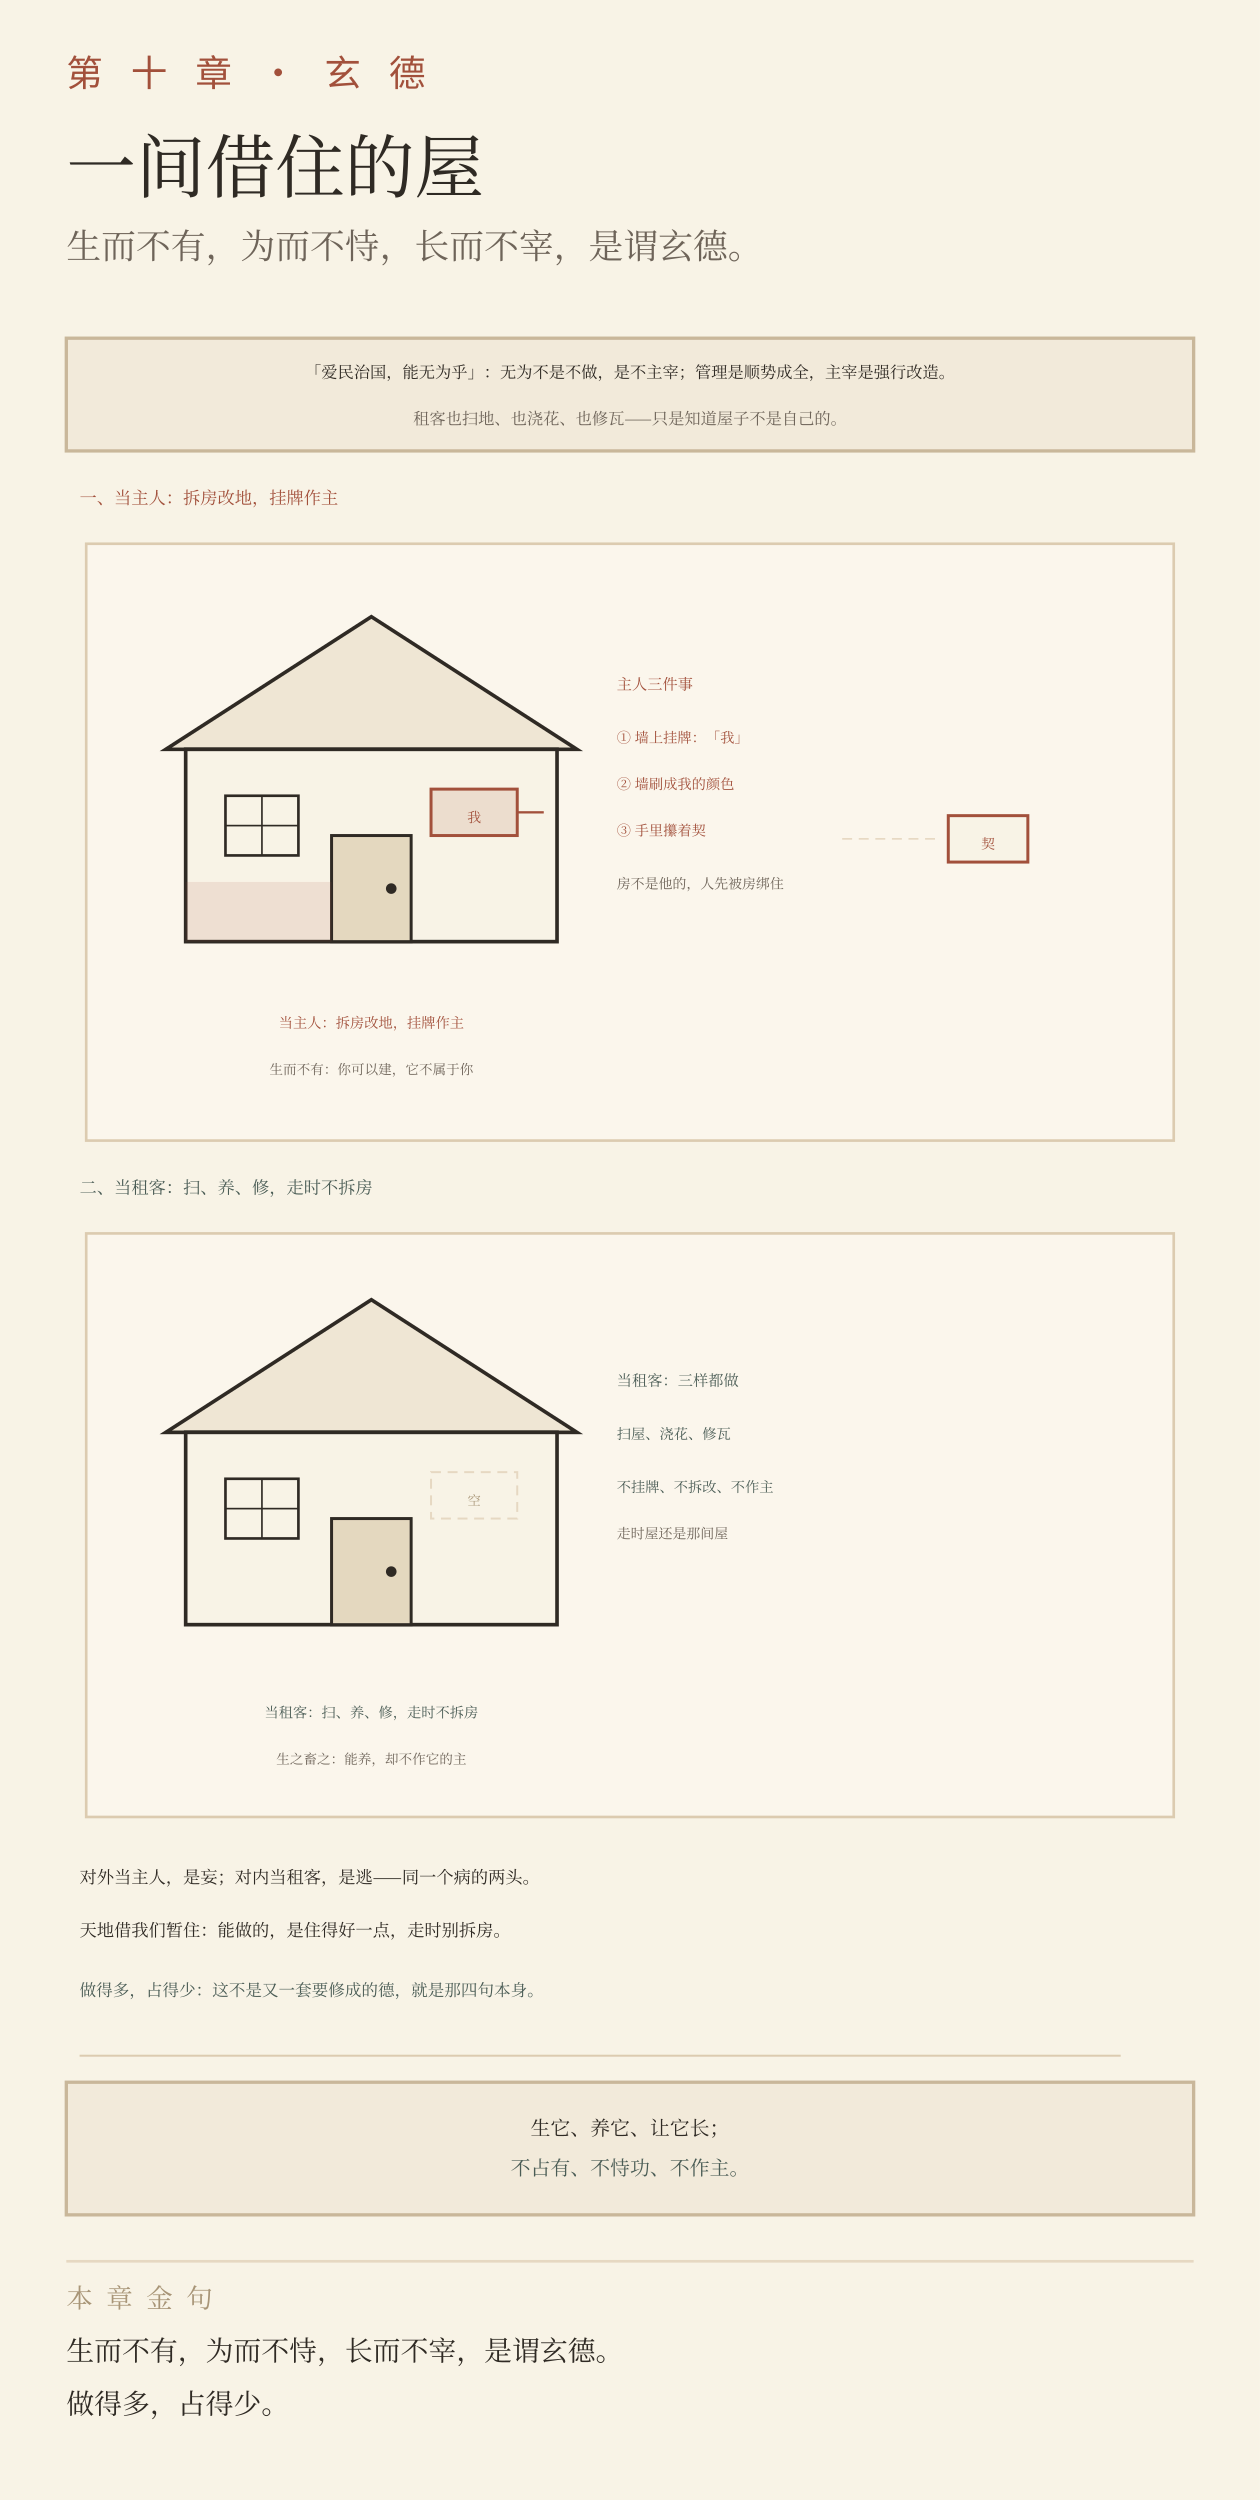
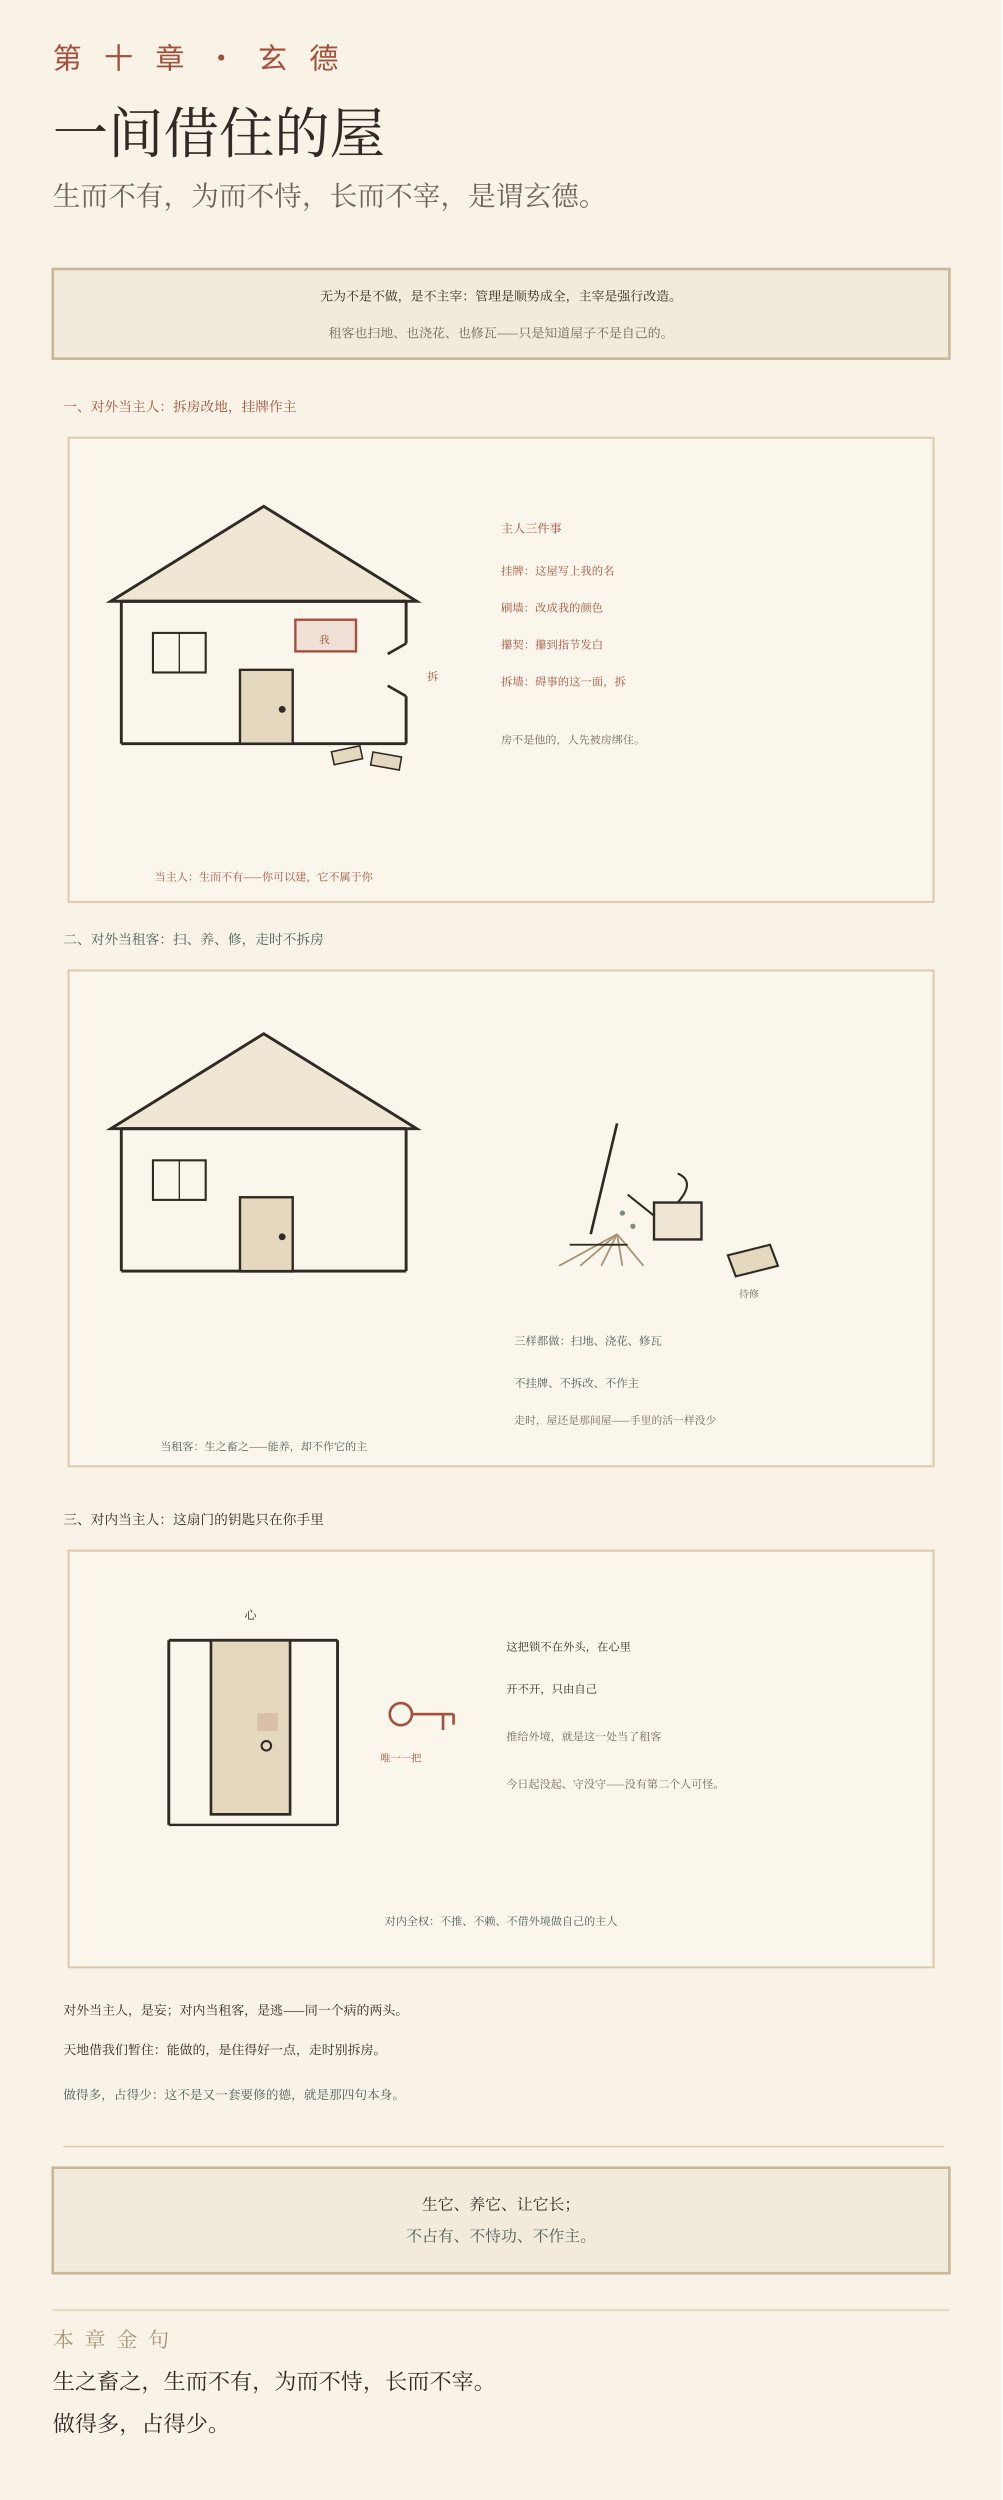
- <svg xmlns="http://www.w3.org/2000/svg" viewBox="0 0 380 754" role="img" aria-label="对外做租客，对内做主人——这两句是一句" font-family="'Noto Serif CJK SC','Noto Serif SC','Songti SC',serif">
+ <svg xmlns="http://www.w3.org/2000/svg" viewBox="0 0 380 948" role="img" aria-label="对外做租客，对内做主人——这两句是一句" font-family="'Noto Serif CJK SC','Noto Serif SC','Songti SC',serif">
  <defs>
    <marker id="arr" viewBox="0 0 10 10" refX="9" refY="5" markerWidth="6" markerHeight="6" orient="auto">
      <path d="M0 0 L10 5 L0 10 z" fill="#6E6459" />
    </marker>
    <marker id="arr2" viewBox="0 0 10 10" refX="9" refY="5" markerWidth="6" markerHeight="6" orient="auto">
      <path d="M0 0 L10 5 L0 10 z" fill="#4A5C55" />
    </marker>
    <marker id="arrL" viewBox="0 0 10 10" refX="1" refY="5" markerWidth="6" markerHeight="6" orient="auto">
      <path d="M10 0 L0 5 L10 10 z" fill="#4A5C55" />
    </marker>
    <marker id="arrS" viewBox="0 0 10 10" refX="9" refY="5" markerWidth="6" markerHeight="6" orient="auto">
      <path d="M0 0 L10 5 L0 10 z" fill="#A2503B" />
    </marker>
  </defs>
-   <rect x="0" y="0" width="380" height="754" fill="#F8F3E6" />
+   <rect x="0" y="0" width="380" height="948" fill="#F8F3E6" />
  <text x="20" y="26" font-size="11" fill="#A2503B" font-family="'Noto Sans CJK SC','Noto Sans SC',sans-serif" letter-spacing="3">第 十 章 · 玄 德</text>
  <text x="20" y="58" font-size="21" fill="#2F2A24">一间借住的屋</text>
  <text x="20" y="78" font-size="10.5" fill="#6E6459">生而不有，为而不恃，长而不宰，是谓玄德。</text>
  <rect x="20" y="102" width="340" height="34" fill="#F2EADA" stroke="#C9B79A" stroke-width="1.0" />
-   <text x="190" y="114" font-size="4.9" fill="#2F2A24" text-anchor="middle">「爱民治国，能无为乎」：无为不是不做，是不主宰；管理是顺势成全，主宰是强行改造。</text>
+   <text x="190" y="114" font-size="4.9" fill="#2F2A24" text-anchor="middle">无为不是不做，是不主宰：管理是顺势成全，主宰是强行改造。</text>
  <text x="190" y="128" font-size="4.9" fill="#6E6459" text-anchor="middle">租客也扫地、也浇花、也修瓦——只是知道屋子不是自己的。</text>
-   <text x="24" y="152" font-size="5.2" fill="#A2503B">一、当主人：拆房改地，挂牌作主</text>
-   <rect x="26" y="164" width="328" height="180" fill="#FBF6EC" stroke="#DCCBB0" stroke-width="0.8" />
-   <path d="M50,226 L112,186 L174,226 z" fill="#EFE6D4" stroke="#2F2A24" stroke-width="1.1" />
-   <rect x="56" y="226" width="112" height="58" fill="#F8F3E6" stroke="#2F2A24" stroke-width="1.1" />
-   <rect x="100" y="252" width="24" height="32" fill="#E4D8BF" stroke="#2F2A24" stroke-width="0.9" />
-   <circle cx="118" cy="268" r="1.6" fill="#2F2A24" />
-   <rect x="68" y="240" width="22" height="18" fill="none" stroke="#2F2A24" stroke-width="0.8" />
-   <line x1="79" y1="240" x2="79" y2="258" stroke="#2F2A24" stroke-width="0.5" />
-   <line x1="68" y1="249" x2="90" y2="249" stroke="#2F2A24" stroke-width="0.5" />
-   <rect x="130" y="238" width="26" height="14" fill="#A2503B" stroke="none" opacity="0.14" />
-   <rect x="130" y="238" width="26" height="14" fill="none" stroke="#A2503B" stroke-width="0.9" />
-   <text x="143" y="248" font-size="4.2" fill="#A2503B" text-anchor="middle">我</text>
-   <line x1="156" y1="245" x2="164" y2="245" stroke="#A2503B" stroke-width="0.7" />
-   <path d="M56,266 L100,266 L100,284 L56,284 z" fill="#A2503B" stroke="none" opacity="0.12" />
-   <text x="186" y="208" font-size="4.6" fill="#A2503B">主人三件事</text>
-   <text x="186" y="224" font-size="4.3" fill="#A2503B">① 墙上挂牌：「我」</text>
-   <text x="186" y="238" font-size="4.3" fill="#A2503B">② 墙刷成我的颜色</text>
-   <text x="186" y="252" font-size="4.3" fill="#A2503B">③ 手里攥着契</text>
-   <rect x="286" y="246" width="24" height="14" fill="#F8F3E6" stroke="#A2503B" stroke-width="0.9" />
-   <text x="298" y="256" font-size="4.2" fill="#A2503B" text-anchor="middle">契</text>
-   <line x1="282" y1="253" x2="252" y2="253" stroke="#E6D8C2" stroke-width="0.5" stroke-dasharray="3 2" />
-   <text x="186" y="268" font-size="4.2" fill="#6E6459">房不是他的，人先被房绑住</text>
-   <text x="112" y="310" font-size="4.3" fill="#A2503B" text-anchor="middle">当主人：拆房改地，挂牌作主</text>
-   <text x="112" y="324" font-size="4.1" fill="#6E6459" text-anchor="middle">生而不有：你可以建，它不属于你</text>
-   <text x="24" y="360" font-size="5.2" fill="#4A5C55">二、当租客：扫、养、修，走时不拆房</text>
-   <rect x="26" y="372" width="328" height="176" fill="#FBF6EC" stroke="#DCCBB0" stroke-width="0.8" />
-   <path d="M50,432 L112,392 L174,432 z" fill="#EFE6D4" stroke="#2F2A24" stroke-width="1.1" />
-   <rect x="56" y="432" width="112" height="58" fill="#F8F3E6" stroke="#2F2A24" stroke-width="1.1" />
-   <rect x="100" y="458" width="24" height="32" fill="#E4D8BF" stroke="#2F2A24" stroke-width="0.9" />
-   <circle cx="118" cy="474" r="1.6" fill="#2F2A24" />
-   <rect x="68" y="446" width="22" height="18" fill="none" stroke="#2F2A24" stroke-width="0.8" />
-   <line x1="79" y1="446" x2="79" y2="464" stroke="#2F2A24" stroke-width="0.5" />
-   <line x1="68" y1="455" x2="90" y2="455" stroke="#2F2A24" stroke-width="0.5" />
-   <rect x="130" y="444" width="26" height="14" fill="none" stroke="#E6D8C2" stroke-width="0.6" stroke-dasharray="3 2" />
-   <text x="143" y="454" font-size="4.0" fill="#A89577" text-anchor="middle">空</text>
-   <text x="186" y="418" font-size="4.6" fill="#4A5C55">当租客：三样都做</text>
-   <text x="186" y="434" font-size="4.3" fill="#4A5C55">扫屋、浇花、修瓦</text>
-   <text x="186" y="450" font-size="4.3" fill="#4A5C55">不挂牌、不拆改、不作主</text>
-   <text x="186" y="464" font-size="4.2" fill="#6E6459">走时屋还是那间屋</text>
-   <text x="112" y="518" font-size="4.3" fill="#4A5C55" text-anchor="middle">当租客：扫、养、修，走时不拆房</text>
-   <text x="112" y="532" font-size="4.1" fill="#6E6459" text-anchor="middle">生之畜之：能养，却不作它的主</text>
-   <text x="24" y="568" font-size="5.2" fill="#2F2A24">对外当主人，是妄；对内当租客，是逃——同一个病的两头。</text>
-   <text x="24" y="584" font-size="5.2" fill="#2F2A24">天地借我们暂住：能做的，是住得好一点，走时别拆房。</text>
-   <text x="24" y="602" font-size="5.0" fill="#4A5C55">做得多，占得少：这不是又一套要修成的德，就是那四句本身。</text>
-   <line x1="24" y1="620" x2="338" y2="620" stroke="#DCCBB0" stroke-width="0.6" />
-   <rect x="20" y="628" width="340" height="40" fill="#F2EADA" stroke="#C9B79A" stroke-width="1.0" />
-   <text x="190" y="644" font-size="6.0" fill="#2F2A24" text-anchor="middle">生它、养它、让它长；</text>
-   <text x="190" y="656" font-size="6.0" fill="#4A5C55" text-anchor="middle">不占有、不恃功、不作主。</text>
-   <line x1="20" y1="682" x2="360" y2="682" stroke="#E6D8C2" stroke-width="0.8" />
-   <text x="20" y="696" font-size="8.0" fill="#A89577" letter-spacing="1">本 章 金 句</text>
-   <text x="20" y="712" font-size="8.4" fill="#2F2A24">生而不有，为而不恃，长而不宰，是谓玄德。</text>
-   <text x="20" y="728" font-size="8.4" fill="#2F2A24">做得多，占得少。</text>
+   <text x="24" y="156" font-size="5.2" fill="#A2503B">一、对外当主人：拆房改地，挂牌作主</text>
+   <rect x="26" y="166" width="328" height="176" fill="#FBF6EC" stroke="#DCCBB0" stroke-width="0.8" />
+   <path d="M42,228 L100,192 L158,228 z" fill="#EFE6D4" stroke="#2F2A24" stroke-width="1.1" />
+   <line x1="46" y1="228" x2="154" y2="228" stroke="#2F2A24" stroke-width="1.1" />
+   <line x1="46" y1="228" x2="46" y2="282" stroke="#2F2A24" stroke-width="1.1" />
+   <line x1="46" y1="282" x2="154" y2="282" stroke="#2F2A24" stroke-width="1.1" />
+   <line x1="154" y1="228" x2="154" y2="244" stroke="#2F2A24" stroke-width="1.1" />
+   <line x1="154" y1="264" x2="154" y2="282" stroke="#2F2A24" stroke-width="1.1" />
+   <line x1="154" y1="244" x2="147" y2="248" stroke="#2F2A24" stroke-width="1.0" />
+   <line x1="154" y1="264" x2="147" y2="260" stroke="#2F2A24" stroke-width="1.0" />
+   <text x="162" y="258" font-size="4.2" fill="#A2503B">拆</text>
+   <rect x="91" y="254" width="20" height="28" fill="#E4D8BF" stroke="#2F2A24" stroke-width="0.9" />
+   <circle cx="107" cy="269" r="1.3" fill="#2F2A24" />
+   <rect x="58" y="240" width="20" height="15" fill="none" stroke="#2F2A24" stroke-width="0.8" />
+   <line x1="68" y1="240" x2="68" y2="255" stroke="#2F2A24" stroke-width="0.5" />
+   <rect x="112" y="235" width="23" height="12" fill="#A2503B" opacity="0.14" stroke="none" />
+   <rect x="112" y="235" width="23" height="12" fill="none" stroke="#A2503B" stroke-width="0.9" />
+   <text x="123" y="244" font-size="4.0" fill="#A2503B" text-anchor="middle">我</text>
+   <rect x="126" y="284" width="11" height="5" fill="#E4D8BF" stroke="#2F2A24" stroke-width="0.6" transform="rotate(-12,131,286)" />
+   <rect x="141" y="286" width="11" height="5" fill="#E4D8BF" stroke="#2F2A24" stroke-width="0.6" transform="rotate(10,146,288)" />
+   <text x="190" y="202" font-size="4.6" fill="#A2503B">主人三件事</text>
+   <text x="190" y="218" font-size="4.3" fill="#A2503B">挂牌：这屋写上我的名</text>
+   <text x="190" y="232" font-size="4.3" fill="#A2503B">刷墙：改成我的颜色</text>
+   <text x="190" y="246" font-size="4.3" fill="#A2503B">攥契：攥到指节发白</text>
+   <text x="190" y="260" font-size="4.3" fill="#A2503B">拆墙：碍事的这一面，拆</text>
+   <text x="190" y="282" font-size="4.2" fill="#6E6459">房不是他的，人先被房绑住。</text>
+   <text x="100" y="334" font-size="4.2" fill="#A2503B" text-anchor="middle">当主人：生而不有——你可以建，它不属于你</text>
+   <text x="24" y="358" font-size="5.2" fill="#4A5C55">二、对外当租客：扫、养、修，走时不拆房</text>
+   <rect x="26" y="368" width="328" height="188" fill="#FBF6EC" stroke="#DCCBB0" stroke-width="0.8" />
+   <path d="M42,428 L100,392 L158,428 z" fill="#EFE6D4" stroke="#2F2A24" stroke-width="1.1" />
+   <line x1="46" y1="428" x2="154" y2="428" stroke="#2F2A24" stroke-width="1.1" />
+   <line x1="46" y1="428" x2="46" y2="482" stroke="#2F2A24" stroke-width="1.1" />
+   <line x1="46" y1="482" x2="154" y2="482" stroke="#2F2A24" stroke-width="1.1" />
+   <line x1="154" y1="428" x2="154" y2="482" stroke="#2F2A24" stroke-width="1.1" />
+   <rect x="91" y="454" width="20" height="28" fill="#E4D8BF" stroke="#2F2A24" stroke-width="0.9" />
+   <circle cx="107" cy="469" r="1.3" fill="#2F2A24" />
+   <rect x="58" y="440" width="20" height="15" fill="none" stroke="#2F2A24" stroke-width="0.8" />
+   <line x1="68" y1="440" x2="68" y2="455" stroke="#2F2A24" stroke-width="0.5" />
+   <line x1="224" y1="468" x2="234" y2="426" stroke="#2F2A24" stroke-width="1.0" />
+   <line x1="234" y1="468" x2="212" y2="480" stroke="#A89577" stroke-width="0.7" />
+   <line x1="234" y1="468" x2="220" y2="480" stroke="#A89577" stroke-width="0.7" />
+   <line x1="234" y1="468" x2="228" y2="480" stroke="#A89577" stroke-width="0.7" />
+   <line x1="234" y1="468" x2="236" y2="480" stroke="#A89577" stroke-width="0.7" />
+   <line x1="234" y1="468" x2="244" y2="480" stroke="#A89577" stroke-width="0.7" />
+   <line x1="216" y1="472" x2="238" y2="472" stroke="#2F2A24" stroke-width="0.7" />
+   <rect x="248" y="456" width="18" height="14" fill="#EFE6D4" stroke="#2F2A24" stroke-width="0.9" />
+   <line x1="248" y1="461" x2="238" y2="453" stroke="#2F2A24" stroke-width="0.8" />
+   <path d="M257,456 q7,-8 0,-11" fill="none" stroke="#2F2A24" stroke-width="0.8" />
+   <circle cx="236" cy="460" r="1.0" fill="#4A5C55" opacity="0.7" />
+   <circle cx="240" cy="465" r="1.0" fill="#4A5C55" opacity="0.7" />
+   <path d="M276,476 l16,-4 l3,8 l-16,4 z" fill="#E4D8BF" stroke="#2F2A24" stroke-width="0.8" />
+   <text x="284" y="492" font-size="3.8" fill="#6E6459" text-anchor="middle">待修</text>
+   <text x="195" y="510" font-size="4.3" fill="#4A5C55">三样都做：扫地、浇花、修瓦</text>
+   <text x="195" y="526" font-size="4.3" fill="#4A5C55">不挂牌、不拆改、不作主</text>
+   <text x="195" y="540" font-size="4.1" fill="#6E6459">走时，屋还是那间屋——手里的活一样没少</text>
+   <text x="100" y="550" font-size="4.2" fill="#4A5C55" text-anchor="middle">当租客：生之畜之——能养，却不作它的主</text>
+   <text x="24" y="578" font-size="5.2" fill="#2F2A24">三、对内当主人：这扇门的钥匙只在你手里</text>
+   <rect x="26" y="588" width="328" height="158" fill="#FBF6EC" stroke="#DCCBB0" stroke-width="0.8" />
+   <line x1="64" y1="622" x2="64" y2="692" stroke="#2F2A24" stroke-width="1.1" />
+   <line x1="128" y1="622" x2="128" y2="692" stroke="#2F2A24" stroke-width="1.1" />
+   <line x1="64" y1="622" x2="128" y2="622" stroke="#2F2A24" stroke-width="1.1" />
+   <rect x="80" y="622" width="30" height="66" fill="#E4D8BF" stroke="#2F2A24" stroke-width="1.0" />
+   <rect x="98" y="650" width="7" height="6" fill="#A2503B" opacity="0.18" stroke="#A2503B" stroke-width="0.8" />
+   <circle cx="101" cy="662" r="1.8" fill="none" stroke="#2F2A24" stroke-width="0.8" />
+   <text x="95" y="614" font-size="4.6" fill="#2F2A24" text-anchor="middle">心</text>
+   <line x1="64" y1="692" x2="128" y2="692" stroke="#2F2A24" stroke-width="0.9" />
+   <circle cx="152" cy="650" r="4.2" fill="none" stroke="#A2503B" stroke-width="1.0" />
+   <line x1="156" y1="650" x2="172" y2="650" stroke="#A2503B" stroke-width="1.0" />
+   <line x1="168" y1="650" x2="168" y2="656" stroke="#A2503B" stroke-width="1.0" />
+   <line x1="172" y1="650" x2="172" y2="654" stroke="#A2503B" stroke-width="1.0" />
+   <text x="152" y="668" font-size="3.9" fill="#A2503B" text-anchor="middle">唯一一把</text>
+   <text x="192" y="626" font-size="4.3" fill="#2F2A24">这把锁不在外头，在心里</text>
+   <text x="192" y="642" font-size="4.3" fill="#2F2A24">开不开，只由自己</text>
+   <text x="192" y="660" font-size="4.2" fill="#6E6459">推给外境，就是这一处当了租客</text>
+   <text x="192" y="678" font-size="4.2" fill="#6E6459">今日起没起、守没守——没有第二个人可怪。</text>
+   <text x="190" y="730" font-size="4.2" fill="#4A5C55" text-anchor="middle">对内全权：不推、不赖、不借外境做自己的主人</text>
+   <text x="24" y="764" font-size="4.9" fill="#2F2A24">对外当主人，是妄；对内当租客，是逃——同一个病的两头。</text>
+   <text x="24" y="779" font-size="4.9" fill="#2F2A24">天地借我们暂住：能做的，是住得好一点，走时别拆房。</text>
+   <text x="24" y="796" font-size="4.8" fill="#4A5C55">做得多，占得少：这不是又一套要修的德，就是那四句本身。</text>
+   <line x1="24" y1="814" x2="358" y2="814" stroke="#DCCBB0" stroke-width="0.6" />
+   <rect x="20" y="822" width="340" height="40" fill="#F2EADA" stroke="#C9B79A" stroke-width="1.0" />
+   <text x="190" y="838" font-size="6.0" fill="#2F2A24" text-anchor="middle">生它、养它、让它长；</text>
+   <text x="190" y="850" font-size="6.0" fill="#4A5C55" text-anchor="middle">不占有、不恃功、不作主。</text>
+   <line x1="20" y1="876" x2="360" y2="876" stroke="#E6D8C2" stroke-width="0.8" />
+   <text x="20" y="890" font-size="8.0" fill="#A89577" letter-spacing="1">本 章 金 句</text>
+   <text x="20" y="906" font-size="8.4" fill="#2F2A24">生之畜之，生而不有，为而不恃，长而不宰。</text>
+   <text x="20" y="922" font-size="8.4" fill="#2F2A24">做得多，占得少。</text>
</svg>
